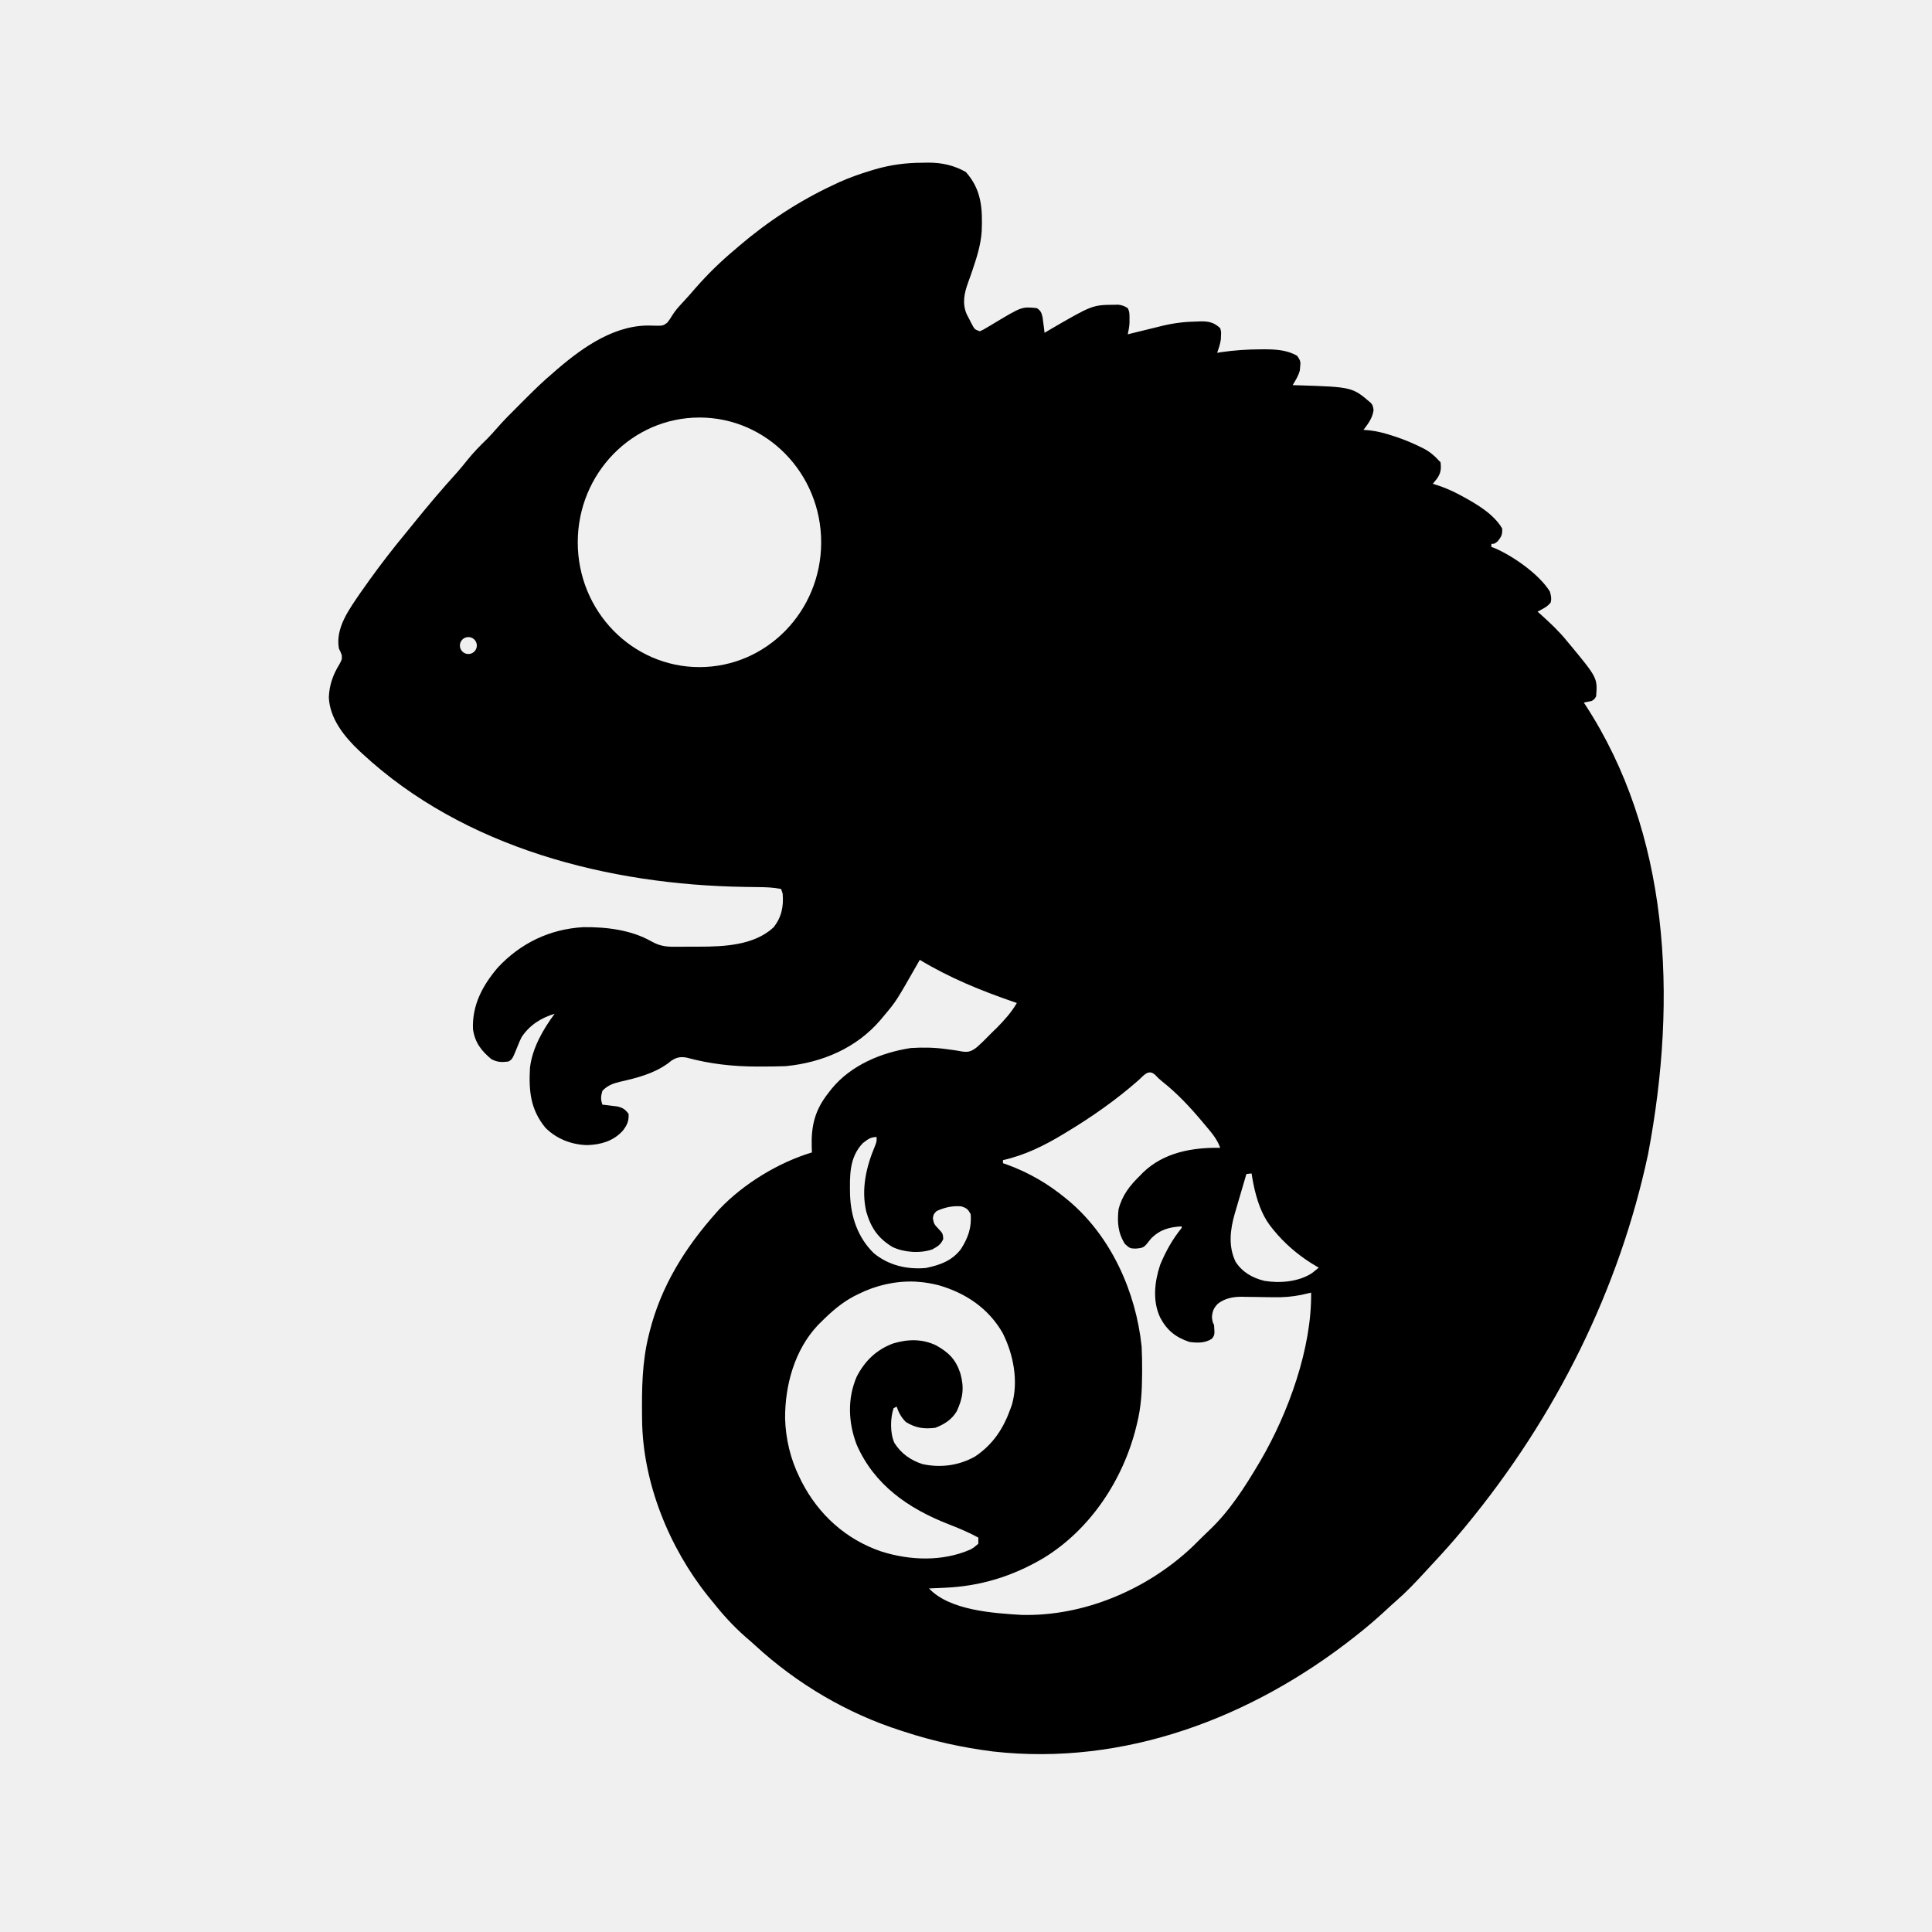
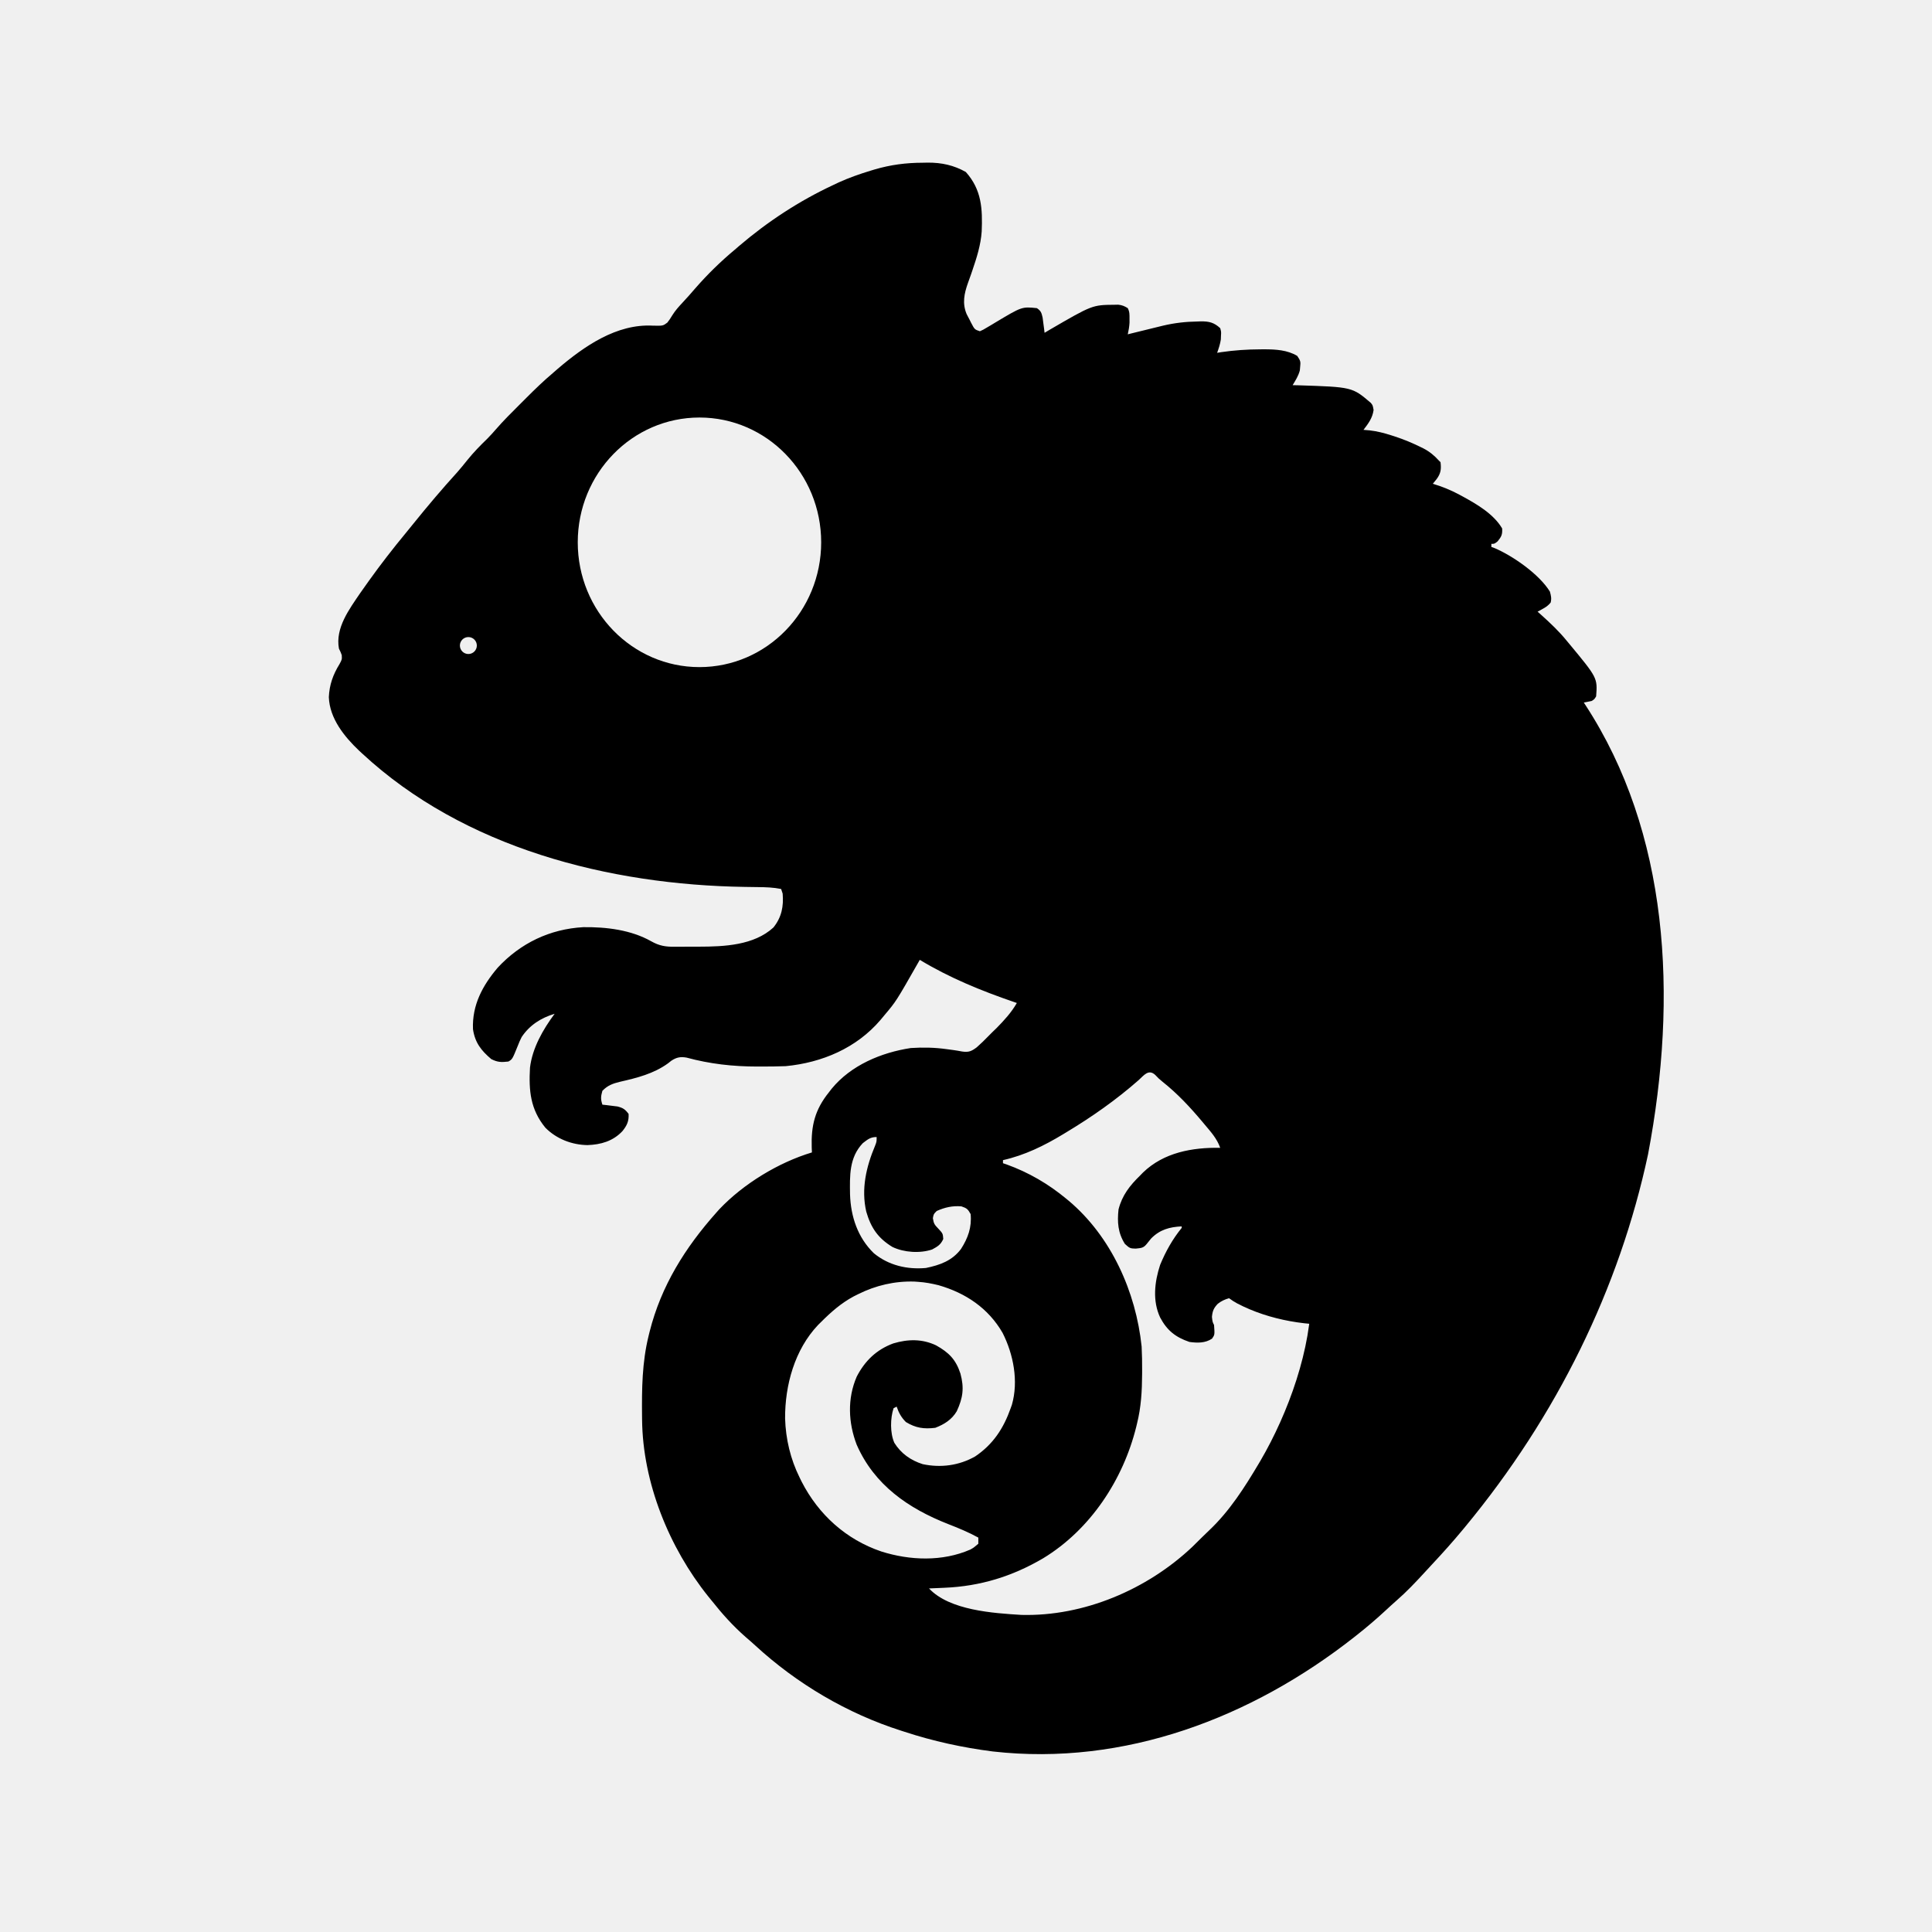
<svg xmlns="http://www.w3.org/2000/svg" viewBox="0 0 1254 1254" role="img" aria-labelledby="title desc">
  <defs>
    <mask id="body-skin-mask" maskUnits="userSpaceOnUse" x="0" y="0" width="1254" height="1254" style="mask-type:luminance">
      <g id="body-silhouette" color="#fff">
        <path fill="currentColor" d="M598.938 105.625c1.09-.02 2.18-.05 3.3-.07 8.89-.04 16.84 1.67 24.64 6.07 10.3 11.51 10.9 23.9 10.31 38.62-.6 8.74-3.2 16.91-6.01 25.16-.16.46-.16.46-.96 2.81-.63 1.81-1.27 3.6-1.93 5.39-2.47 6.94-3.82 13.3-.86 20.3q.915 1.815 1.89 3.6l.93 1.87c2.34 4.49 2.34 4.49 5.75 5.63 2.14-.95 2.14-.95 4.61-2.43.9-.53 1.8-1.06 2.73-1.61.94-.56 1.88-1.13 2.85-1.72 17.09-10.23 17.09-10.23 26.81-9.24 2.66 1.77 3 2.98 3.73 6.13.08.59.08.59.46 3.55l.48 3.58c.06.45.06.45.33 2.74 1.08-.65 2.16-1.29 3.27-1.95 27.74-16.12 27.74-16.12 42.23-16.24.76-.02 1.51-.03 2.28-.05 2.51.26 4.09.9 6.22 2.24 1.23 2.44 1.14 4.08 1.13 6.81 0 .85 0 1.7.01 2.58-.14 2.62-.56 5.04-1.14 7.61.67-.18 1.34-.35 2.03-.52 6.25-1.58 12.51-3.11 18.79-4.61.7-.17 1.4-.34 2.13-.52 7.37-1.74 14.55-2.57 22.11-2.67l2.36-.09c5.28-.05 8.54.67 12.58 4.41.66 2.36.66 2.36.5 4.87l-.09 2.49c-.47 3.03-1.37 5.76-2.41 8.64.45-.08.45-.08 2.69-.44 8.44-1.23 16.72-1.78 25.25-1.82.96 0 1.92-.01 2.9-.02 7.28.03 14.77.45 21.16 4.28 2.13 3.19 2.27 3.66 1.88 7.24-.07.73-.13 1.46-.2 2.21-.96 3.6-2.75 6.36-4.68 9.55 1.14.02 2.28.05 3.46.07 35.22 1.13 35.22 1.13 47.25 11.38 1.29 1.55 1.29 1.55 1.85 4.67-.77 5.31-3.35 8.67-6.56 12.88 1.3.11 2.6.22 3.94.33 4.91.56 9.43 1.72 14.12 3.23.82.26 1.63.52 2.47.79 5.64 1.87 11.02 4.08 16.35 6.71.64.31 1.29.63 1.96.95 4.09 2.12 7.07 4.6 10.16 7.99.33.33.66.65 1 1 .55 4.58.17 7.24-2.5 10.93-.82 1.01-1.65 2.02-2.5 3.07a90 90 0 0 1 17.32 7.12c.73.39 1.46.78 2.21 1.19 9.26 5.07 20 11.37 25.47 20.69.23 3.97-.44 5.31-2.94 8.37-2.06 1.63-2.06 1.63-4.06 1.63v2c.72.25 1.43.51 2.16.78 11.91 5.09 28.94 16.97 35.84 28.22.72 2.66 1.15 4.37.5 7.06-2.27 2.93-5.26 4.15-8.5 5.94.79.7 1.57 1.4 2.38 2.12 5.93 5.34 11.59 10.66 16.62 16.88.21.24.21.24 1.23 1.47 18.68 22.51 18.68 22.51 17.77 34.53-1.18 1.93-1.18 1.93-3 3-1.66.36-3.33.69-5 1 .31.46.61.93.93 1.41 54.19 82.94 60.36 188.76 40.76 291.84-18.56 86.8-59.05 169.64-118.69 241.75-.24.28-.24.28-1.44 1.74-6.41 7.73-13.07 15.19-19.94 22.52-1.72 1.85-3.43 3.71-5.14 5.57-5.77 6.28-11.55 12.39-17.99 17.99-2.34 2.04-4.62 4.14-6.89 6.25-6 5.57-12.17 10.85-18.6 15.93-.3.24-.3.24-1.84 1.46-66.53 52.39-149.28 84.05-234.78 74.35-19.57-2.49-38.64-6.65-57.38-12.81-.7-.23-1.4-.45-2.12-.68-34.96-11.14-67.67-30.45-94.65-55.28-2.06-1.89-4.16-3.72-6.29-5.54-8.17-7.16-15.21-14.99-21.94-23.5-.78-.96-1.56-1.91-2.36-2.89-25.35-31.63-42.46-73.8-42.88-114.58l-.03-2.4c-.17-17.7.01-34.83 4.27-52.13.11-.43.11-.43.64-2.61 7.51-29.82 23.09-54.62 43.36-77.39.61-.68 1.21-1.36 1.83-2.06 15.68-16.55 38.42-30.4 60.17-36.94-.04-1.09-.09-2.18-.14-3.3-.42-14.19 2.09-24.42 11.14-35.7.59-.77 1.17-1.53 1.78-2.31 12.55-15.3 32.19-23.53 51.41-26.45 7.99-.52 15.56-.37 23.5.76 1.27.16 2.54.33 3.84.51 2.01.28 4.02.6 6 1 4.23.58 5.96-.13 9.44-2.73 2.69-2.35 5.21-4.84 7.7-7.41 1.67-1.73 3.41-3.39 5.15-5.06 4.98-5.08 9.63-10.12 13.18-16.31-.31-.11-.31-.11-1.91-.66-21.26-7.29-41.82-15.68-61.09-27.34-.37.66-.75 1.32-1.14 2.01-14.22 24.95-14.22 24.95-21.86 33.99-.83 1-1.67 2.01-2.53 3.05-15.56 18.21-37.87 27.67-61.47 29.95-5.41.23-10.83.24-16.25.24-.75.01-1.51.01-2.29.01-15.73-.01-30.62-1.67-45.83-5.8-3.96-.68-6.48-.21-9.85 2-.75.59-1.5 1.18-2.28 1.79-9.27 6.68-19.97 9.37-30.96 11.88-4.71 1.14-8.05 2.3-11.54 5.88-1.04 3.64-1.2 5.39 0 9 .89.09 1.79.19 2.71.29 1.17.15 2.34.3 3.54.45 1.16.14 2.32.28 3.52.43 3.62.92 5.01 1.85 7.23 4.83.28 4.76-1.1 7.56-4 11.18-6.16 6.54-13.93 8.74-22.68 9.06-10.17-.15-20.17-4.02-27.36-11.32-9.75-11.92-10.79-24.09-9.96-38.92 1.52-12.77 8.44-24.82 16-35-8.8 2.67-16.22 7.32-21.41 15.11-.99 1.94-1.82 3.85-2.59 5.89-3.44 8.49-3.44 8.49-6 10-4.62.53-6.95.52-11.12-1.57-6.57-5.56-10.6-10.71-11.88-19.43-.65-15.64 6.23-28.36 16.06-39.94 14.79-15.9 33.77-25.05 55.56-26.27 14.88-.18 30.94 1.73 44.14 9.2 5.18 2.92 9.31 3.59 15.21 3.5.42 0 .42 0 2.54.01 1.77-.01 3.54-.02 5.31-.04 2.65-.03 5.3-.02 7.95-.01 16.26-.02 35.58-.85 48.23-12.45 5.34-6.64 6.7-13.69 6-22-.33-1-.66-1.99-1-3-5.08-1.02-9.96-1.17-15.12-1.22-1.82-.02-3.65-.05-5.47-.08-.96-.01-1.91-.02-2.89-.04-88.26-1.33-182.34-25.19-248.52-86.66-.61-.57-1.23-1.13-1.86-1.71-9.72-9.22-19.18-20.97-19.7-34.79.33-7.92 2.73-14.68 6.88-21.38 1.68-3.12 1.68-3.12 1.5-5.94-.82-2.19-.82-2.19-1.82-4.18-2.48-13.39 6.7-25.6 13.87-36.15a868 868 0 0 1 5.74-8.1c7.57-10.56 15.5-20.78 23.78-30.79 1.64-2 3.27-4.01 4.89-6.02 9.23-11.45 18.69-22.65 28.59-33.52 2.25-2.56 4.38-5.2 6.51-7.86 3.98-4.93 8.3-9.37 12.85-13.76 2.05-2.08 3.94-4.14 5.83-6.35 4.65-5.37 9.69-10.35 14.71-15.36 1.67-1.65 3.33-3.32 4.98-4.98 5.58-5.58 11.22-11.03 17.25-16.11l2.88-2.52c17.3-14.78 38.35-29.45 62-28.11 6.45.13 6.45.13 9.27-1.98 1.66-2.21 1.66-2.21 3.18-4.69 1.93-3.12 4.17-5.59 6.67-8.27 2.81-3.04 5.58-6.09 8.25-9.25a227 227 0 0 1 25.75-25.18c.83-.72 1.66-1.44 2.52-2.18 18.67-15.97 39.22-29.44 61.48-39.82 1.13-.54 2.25-1.07 3.41-1.62 6.79-3.07 13.66-5.47 20.78-7.64.81-.24 1.61-.49 2.45-.74 10.44-3.06 20.42-4.37 31.3-4.38m253.06 489.38c-32.7 33.84-32.06 90.24-33.06 134.18-.09 4.12-.19 8.24-.31 12.36-.06 2.53-.12 5.06-.17 7.58l-.09 3.41c-.03.99-.05 1.97-.07 2.99-.3 2.48-.3 2.48-2.3 5.48-3.62.68-3.62.68-7 1-1.27 4.3-2.53 8.6-3.79 12.91l-1.29 4.39c-.62 2.11-1.24 4.22-1.85 6.33-.19.64-.38 1.29-.58 1.96-3.04 10.45-4.36 21.33.51 31.41 4.46 6.82 10.94 10.46 18.75 12.37 10 1.63 22.04.64 30.69-4.95 4.17-3.16 8.01-6.59 11.56-10.42.26-.26.26-.26 1.54-1.56 9.67-10.27 15.94-23.21 20.46-36.44.25-.73.5-1.45.76-2.19 10.19-30.29 12.72-62.14 15.09-93.81.03-.45.03-.45.2-2.72.32-4.32.63-8.64.91-12.96l.33-4.68c.04-.7.09-1.4.13-2.13.28-3.86.93-7.01 2.58-10.51 1.87.23 1.87.23 4 1 6.73 10.48 6.28 24.75 6.13 36.67l-.03 4.13c-.02 4.31-.06 8.63-.1 12.94-.04 5.03-.09 10.05-.11 15.08-.01 1.99-.04 3.98-.06 5.97-.05 9.22.21 16.71 6.17 24.21 7.65 6.88 15.01 6.68 24.86 6.19 8.22-.74 14.75-5.13 20.14-11.19 10.04-13.6 9.27-31.27 6.88-47.19-4.01-24.07-12.21-47.41-23.88-68.81-.37-.7-.74-1.4-1.13-2.11-5.81-10.74-12.46-20.05-20.87-28.89-.72-.78-1.45-1.56-2.2-2.37-21.15-20.75-51.72-19.48-72.8.37m-112.94 106.06c-14.6 12.85-30.4 23.92-47.06 33.94-.63.38-1.27.77-1.93 1.17-12.21 7.41-25.06 13.71-39.07 16.83v2c.76.25 1.51.51 2.28.77 14.24 5.13 27.06 12.57 38.72 22.23.52.43 1.05.86 1.58 1.3 27.64 23.2 43.73 59.22 47.42 94.7.28 5.25.34 10.49.32 15.74-.01.7-.01 1.4-.01 2.12-.05 10.95-.64 21.49-3.31 32.14-.16.68-.33 1.37-.5 2.09-8.51 34.41-29.82 66.75-60.39 85.32-20.04 11.77-40.8 18.18-64.05 19.15-.97.04-1.94.08-2.93.13-2.38.1-4.75.21-7.13.31 13.34 14.28 41.76 16.05 59.97 17.18 40.55 1.06 81.59-16.49 110.84-44.09 2.29-2.21 4.55-4.45 6.8-6.71 1.44-1.44 2.9-2.86 4.39-4.24 13.04-12.33 22.9-27.8 32-43.14.38-.64.75-1.27 1.14-1.92 18-30.81 33.39-73.06 32.86-109.08-.57.13-1.13.26-1.72.4-.39.09-.39.09-2.34.53-.75.18-1.51.35-2.29.53-5.94 1.2-11.65 1.65-17.71 1.53-1.53-.02-3.07-.04-4.6-.05-2.39-.03-4.78-.07-7.16-.12-2.33-.04-4.66-.06-6.99-.08l-2.12-.06c-5.65-.03-11.16 1-15.67 4.59-2.65 2.8-3.39 4.65-3.77 8.47.37 3.26.37 3.26 1.37 5.26.46 6.34.46 6.34-1.31 8.87-4.45 2.97-9.57 2.84-14.69 2.13-9.07-3.09-14.54-7.49-18.98-15.86-5.06-10.81-3.64-23.13-.02-34.14 3.6-8.72 8.04-16.7 14-24v-1c-7.86.37-14.15 2.1-19.83 7.85a89 89 0 0 0-2.98 3.69c-2.12 2.59-3.59 2.5-7 2.89-3.72-.04-4.09-.35-7.06-3.06-4.52-7.17-5.01-14.08-4.13-22.37 2.34-9.18 7.31-15.5 14-22 .62-.64 1.23-1.28 1.87-1.93 13.57-13.11 32.04-16.35 50.13-16.07-2.13-6-5.94-10.18-10-15-.23-.29-.23-.29-1.43-1.72-8.09-9.63-16.14-18.31-26.02-26.17-2.55-2.11-2.55-2.11-4.69-4.38-4.35-4.06-7.37.21-10.8 3.33m-179.06 40.94c-8.89 9.39-8.44 21.18-8.27 33.26.48 14.37 4.96 27.96 15.46 38.17 9.6 7.9 21.6 10.67 33.81 9.57 9.12-1.88 17.04-4.72 22.75-12.33 4.56-7.13 7.08-14.08 6.25-22.67-1.76-3.19-2.5-3.84-6-5-5.81-.47-10.71.65-16 3-2 2-2 2-2.5 4.68.55 3.64 1.13 4.26 3.56 6.82 2.91 3.12 2.91 3.12 3.19 6.68-1.66 3.75-3.69 4.89-7.25 6.82-7.92 2.64-18.21 1.96-25.72-1.63-9.37-5.67-14.01-12.5-17.02-22.95-3.38-14.74-.03-29.1 5.75-42.82.99-2.6.99-2.6.99-5.6-4.09 0-5.76 1.55-9 4m-3 98c-.98.49-1.97.98-2.98 1.49-8.14 4.4-14.52 10.02-21.02 16.51-.67.65-1.34 1.31-2.02 1.99-15.2 16.05-21.52 39.08-21.4 60.71.4 13.3 3.5 26.38 9.42 38.3.44.9.88 1.81 1.34 2.74 11.01 21.42 28.86 37.52 51.66 45.26 18.59 5.9 39.69 6.69 57.83-1.24 2.23-1.26 2.23-1.26 5.17-3.76v-4c-6.36-3.49-12.94-6.2-19.68-8.82-25.78-10.14-47.8-25.32-59.26-51.44-5.48-14.32-6.16-29.94.01-44.21 5.31-10.26 12.82-17.54 23.74-21.57 9.46-2.82 18.7-3.04 27.77 1.26 8.32 4.67 12.79 9.15 15.8 18.28 2.53 9.35 1.67 15.74-2.38 24.5-3.27 5.48-8.07 8.47-13.94 10.74-7.37.9-12.65.15-19.06-3.74-3.03-3.04-4.61-5.96-6-10-.33.16-.33.16-2 1-2.17 6.5-2.35 16.13.5 22.5 4.34 6.95 10.65 11.36 18.39 13.83 11.76 2.5 23.58.92 34.05-5 11.7-7.91 18.4-18.16 23.06-31.33.27-.75.54-1.5.81-2.26 4.37-15.35.97-32.75-6.06-46.62-9.25-16.01-23.91-25.86-41.56-30.94-4.39-1.07-8.68-1.9-13.19-2.18-.78-.06-1.56-.11-2.37-.17-12.77-.43-25.24 2.47-36.63 8.17" />
      </g>
-       <path id="rear-thigh-surface" fill="#fff" d="M883 575c46-5 82 45 95 112 12 63-3 119-37 139-39 22-91 4-117-31-20-27-14-95-8-141 6-43 31-74 67-79Z" />
+       <path id="rear-thigh-surface" fill="#fff" d="M883 568c47-4 85 48 101 116 14 63-3 126-41 153-37 26-98 31-140 9-28-15-23-54-1-83 13-18 15-54 13-96-2-49 26-95 68-99Z" />
      <ellipse id="eye-cutout" cx="454" cy="352" rx="79" ry="81" fill="#000" />
      <circle id="nostril-cutout" cx="304" cy="419" r="5.5" fill="#000" />
    </mask>
  </defs>
  <rect id="body-mask-surface" width="1254" height="1254" fill="currentColor" mask="url(#body-skin-mask)" />
</svg>
